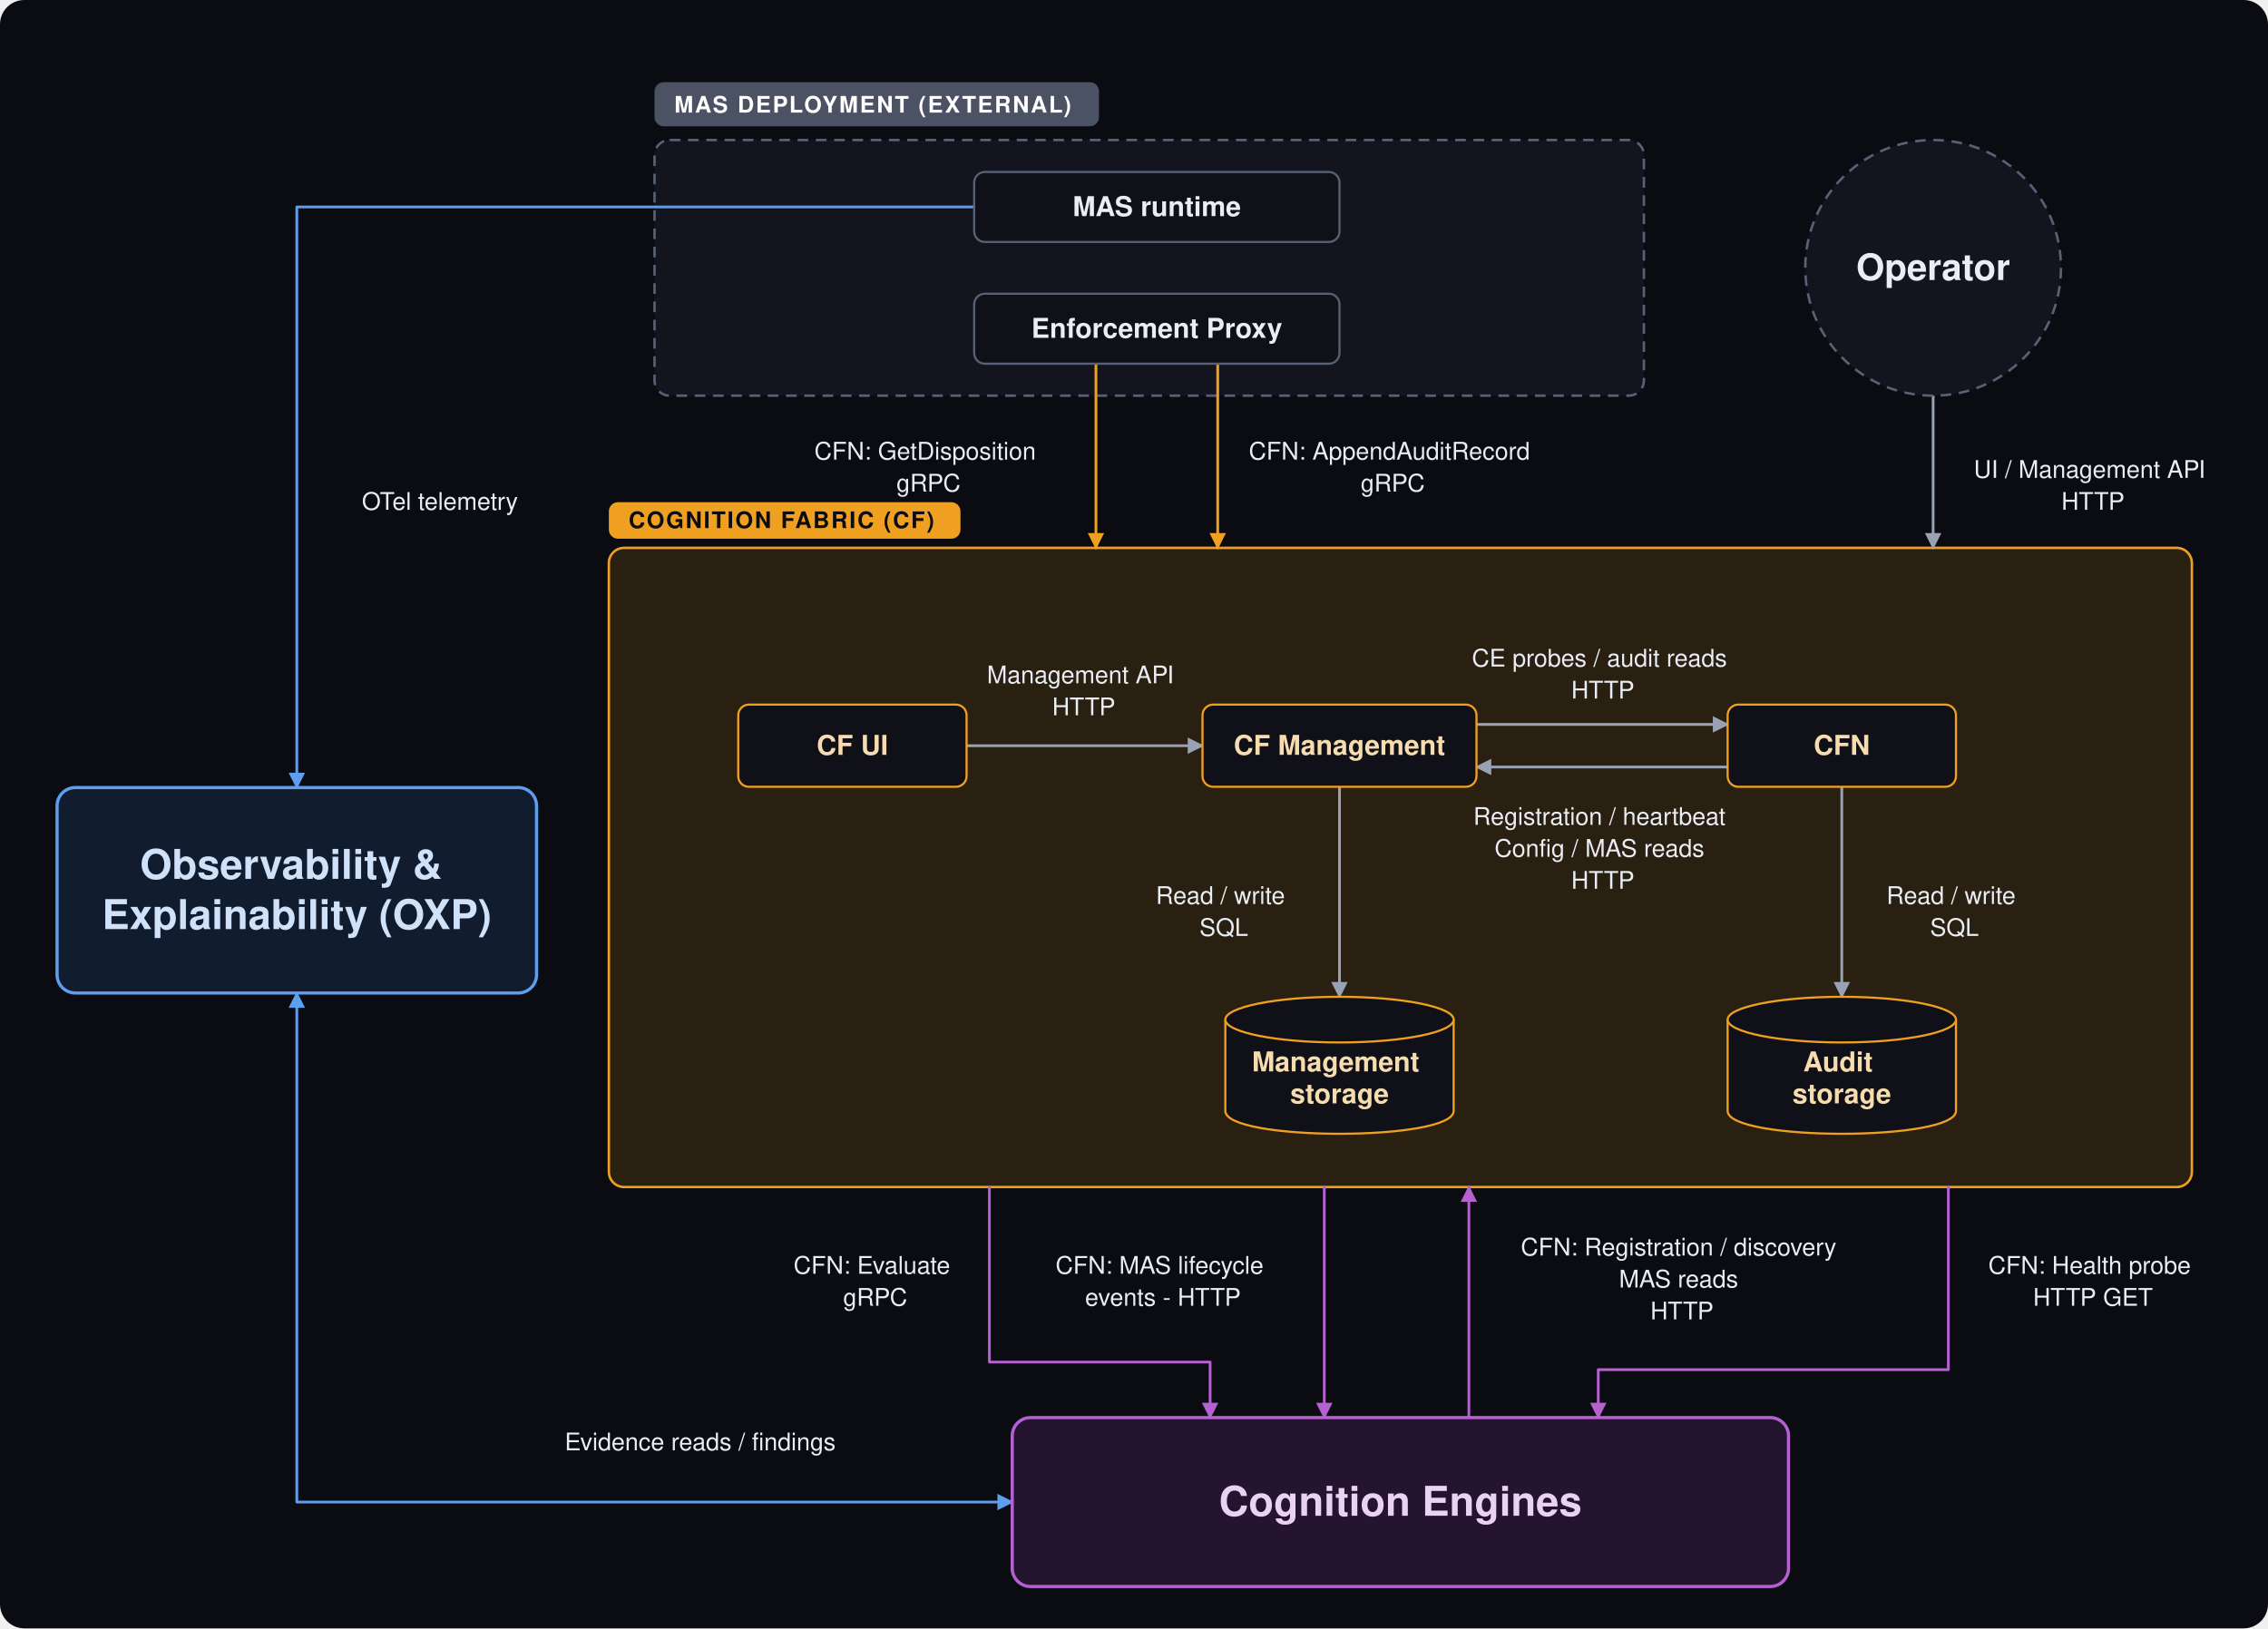
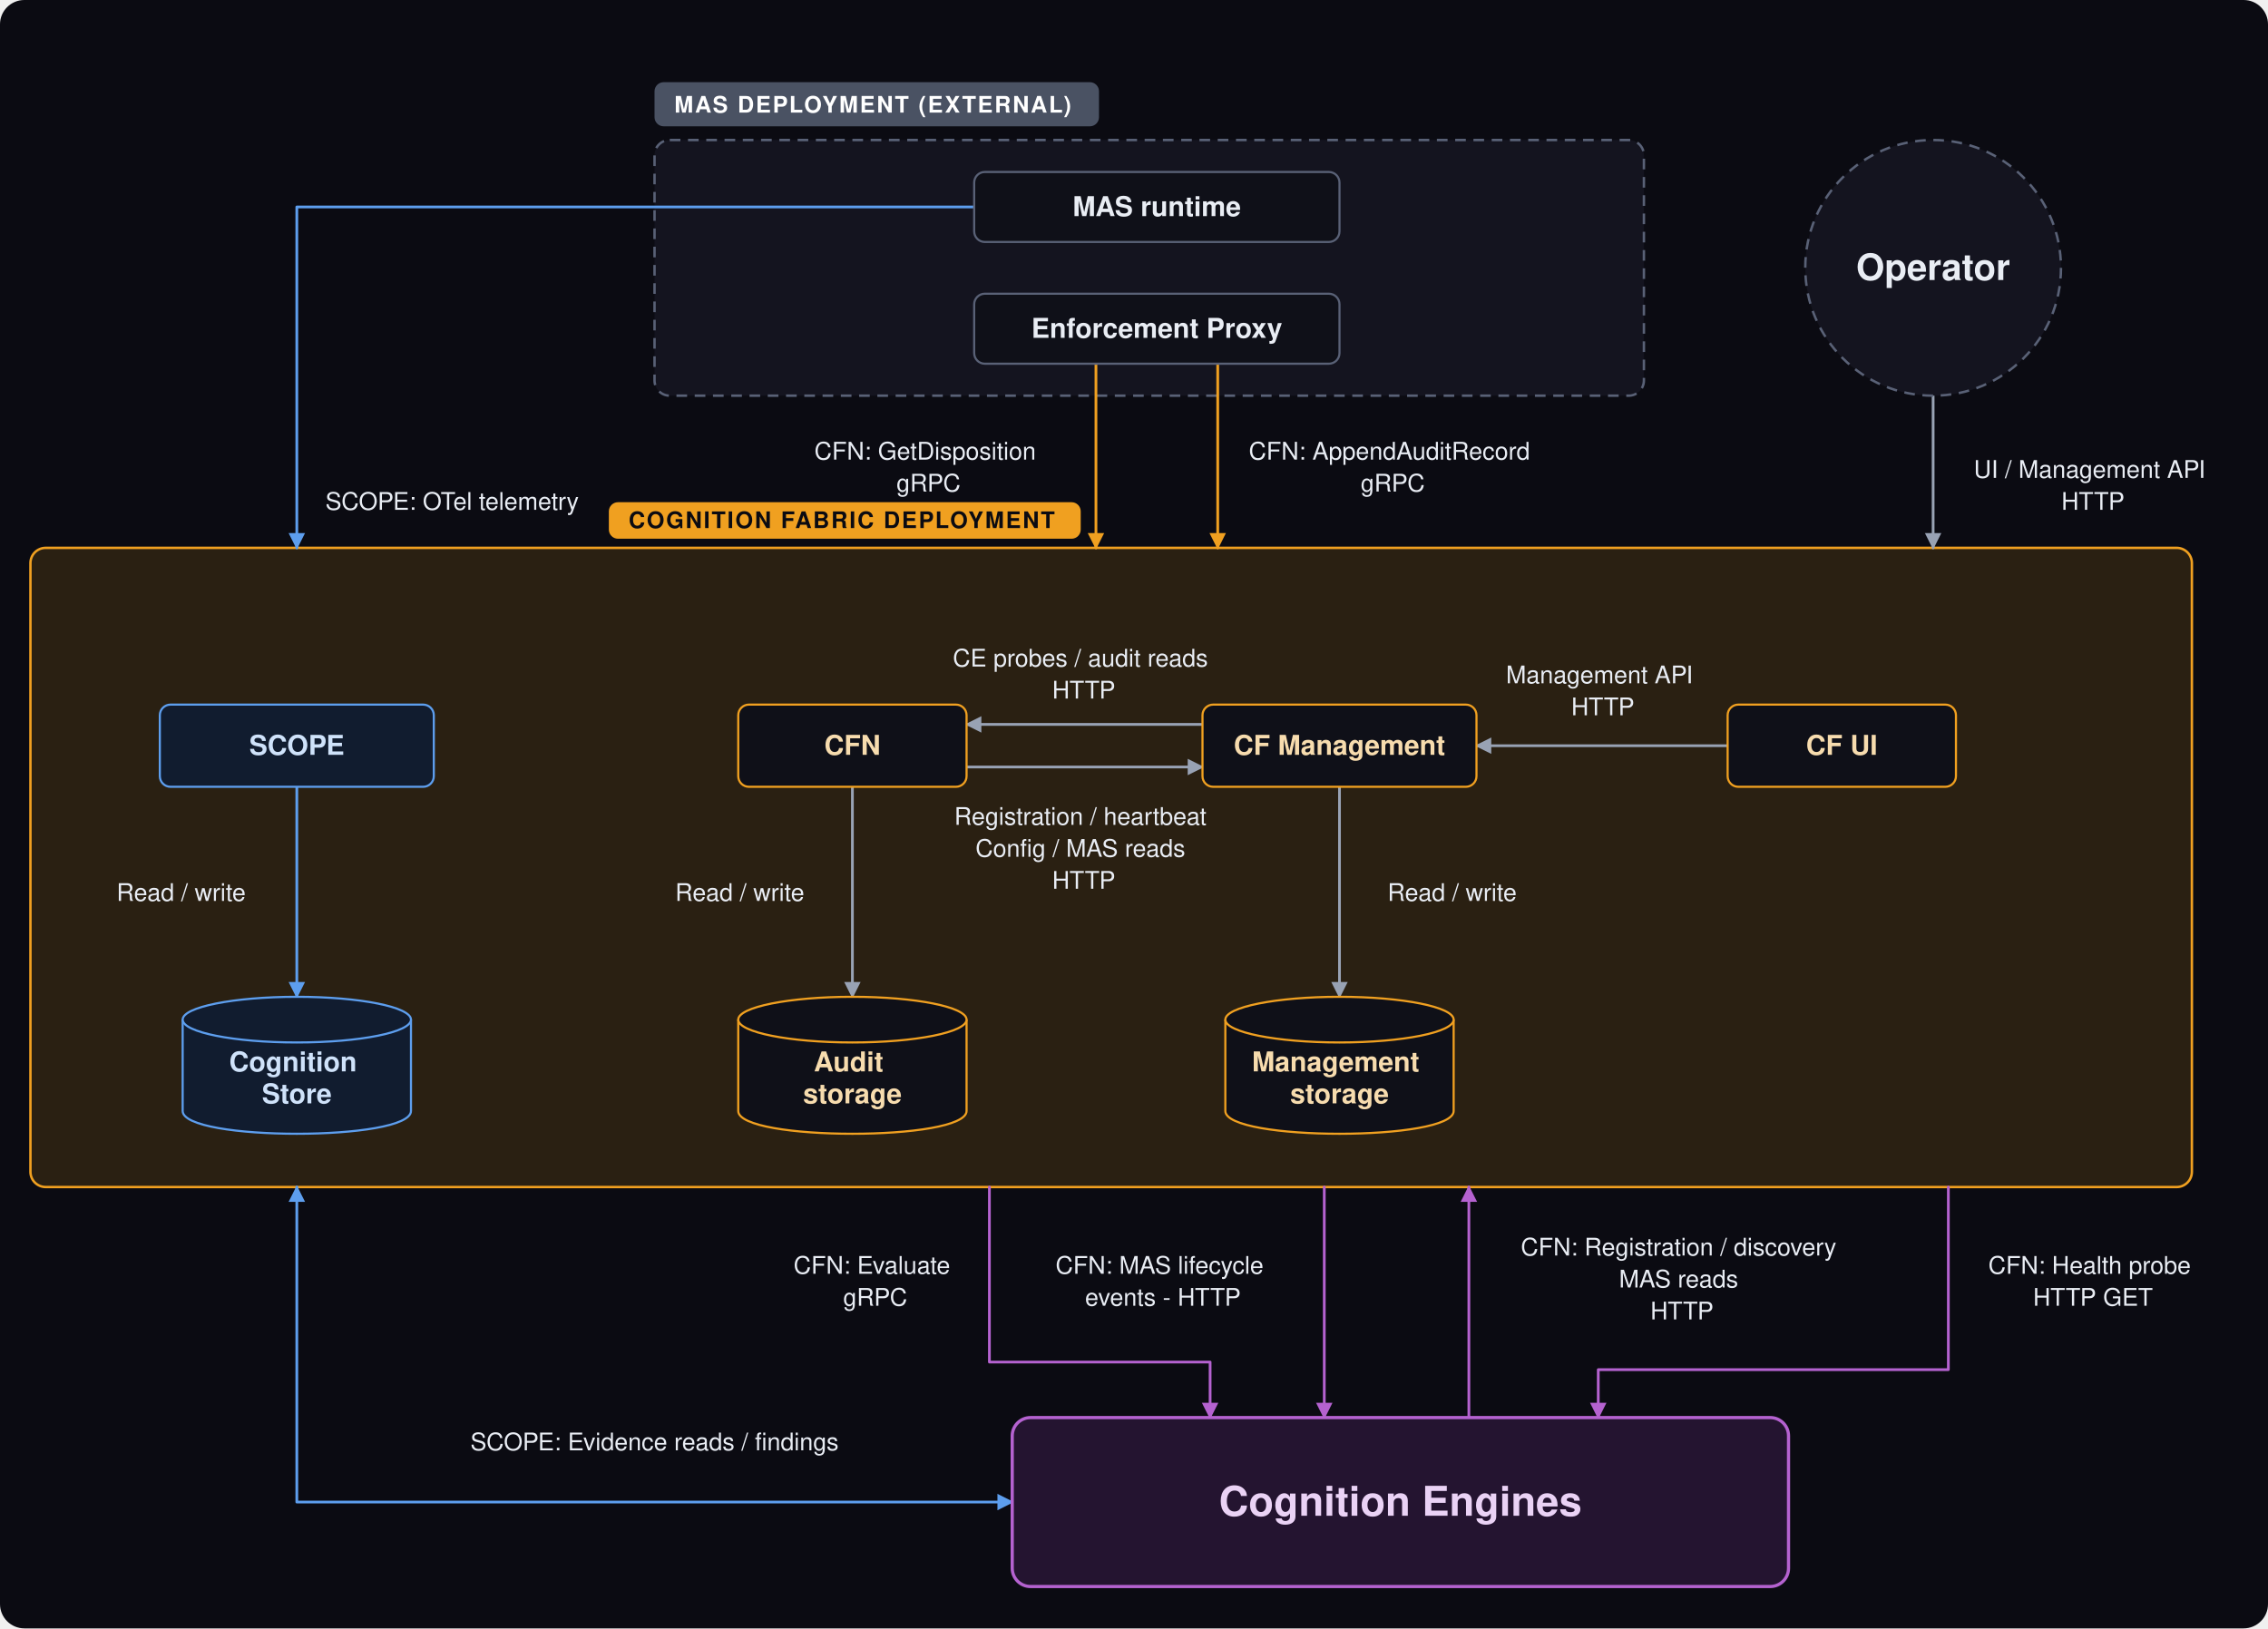
<svg xmlns="http://www.w3.org/2000/svg" class="cf-architecture" viewBox="-50 -50 1490 1070" role="img" aria-labelledby="cf-title cf-desc">
  <style>
.cf-architecture { font-family: "Helvetica Neue", Helvetica, Arial, sans-serif; }
.cf-architecture .canvas { fill: #0b0b12; }
.cf-architecture .boundary { stroke-width: 1.6; }
.cf-architecture .external-boundary { fill: #14141f; stroke: #596176; stroke-dasharray: 7 5; }
.cf-architecture #cf-boundary { fill: #2a2012; stroke: #f0a020; }
.cf-architecture .mas-tab { fill: #4a5263; }
.cf-architecture .cf-tab { fill: #f0a020; }
.cf-architecture .component, .cf-architecture .database {
  fill: #0f1018;
  stroke: #98a2b4;
  stroke-width: 1.4;
}
.cf-architecture .mas-card { stroke: #596176; }
.cf-architecture .cf-card, .cf-architecture .database { stroke: #f0a020; }
- .cf-architecture .oxp-card { fill: #111c2f; stroke: #5d9eee; }
+ .cf-architecture .scope-card, .cf-architecture .scope-database { fill: #111c2f; stroke: #5d9eee; }
.cf-architecture .ce-card { fill: #241430; stroke: #b562d0; }
.cf-architecture .edge {
  fill: none;
  stroke: currentColor;
  stroke-width: 1.8;
  stroke-linecap: round;
  stroke-linejoin: round;
}
.cf-architecture .internal-flow { color: #98a2b4; }
.cf-architecture .cf-flow { color: #f0a020; }
.cf-architecture .ce-flow { color: #b562d0; }
- .cf-architecture .oxp-flow { color: #5d9eee; }
+ .cf-architecture .scope-flow { color: #5d9eee; }
.cf-architecture text { fill: #e9edf4; font-size: 18px; font-weight: 600; text-anchor: middle; }
.cf-architecture .heading { font-size: 15px; font-weight: 700; letter-spacing: 1.1px; text-anchor: start; }
.cf-architecture .mas-heading { fill: #fff; }
.cf-architecture .cf-heading { fill: #0b0b12; }
.cf-architecture .cf-text { fill: #f7dcae; }
- .cf-architecture .oxp-text { fill: #cfe2fa; }
+ .cf-architecture .scope-text { fill: #cfe2fa; }
.cf-architecture .ce-text { fill: #ead2f5; }
.cf-architecture .api-label { font-size: 16px; }
.cf-architecture .actor-label { font-size: 24px; }
.cf-architecture .api-label { font-weight: 400; }
</style>
  <defs>
    <marker id="cf-arrow" viewBox="0 0 10 10" refX="9" refY="5" markerWidth="6" markerHeight="6" orient="auto-start-reverse">
      <path d="M 0 0 L 10 5 L 0 10 z" fill="#98a2b4" />
    </marker>
    <marker id="cf-arrow-amber" viewBox="0 0 10 10" refX="9" refY="5" markerWidth="6" markerHeight="6" orient="auto-start-reverse">
      <path d="M 0 0 L 10 5 L 0 10 z" fill="#f0a020" />
    </marker>
    <marker id="cf-arrow-purple" viewBox="0 0 10 10" refX="9" refY="5" markerWidth="6" markerHeight="6" orient="auto-start-reverse">
      <path d="M 0 0 L 10 5 L 0 10 z" fill="#b562d0" />
    </marker>
    <marker id="cf-arrow-blue" viewBox="0 0 10 10" refX="9" refY="5" markerWidth="6" markerHeight="6" orient="auto-start-reverse">
      <path d="M 0 0 L 10 5 L 0 10 z" fill="#5d9eee" />
    </marker>
  </defs>
  <rect class="canvas" x="-50" y="-50" width="1490" height="1070" rx="16" />
  <rect class="mas-tab" x="380" y="4" width="292" height="29" rx="6" />
  <rect id="mas-boundary" class="boundary external-boundary" x="380" y="42" width="650" height="168" rx="10" />
  <text x="393" y="24" class="heading mas-heading">MAS DEPLOYMENT (EXTERNAL)</text>
-   <rect class="cf-tab" x="350" y="280" width="231" height="24" rx="6" />
-   <rect id="cf-boundary" class="boundary" x="350" y="310" width="1040" height="420" rx="10" />
-   <text x="363" y="297" class="heading cf-heading">COGNITION FABRIC (CF)</text>
-   <path class="edge oxp-flow" d="M 590 86 H 145 V 467.5" marker-end="url(#cf-arrow-blue)" id="telemetry" />
-   <text x="239" y="285" class="api-label">
-     <tspan x="239" dy="0">OTel telemetry</tspan>
+   <rect class="cf-tab" x="350" y="280" width="310" height="24" rx="6" />
+   <rect id="cf-boundary" class="boundary" x="-30" y="310" width="1420" height="420" rx="10" />
+   <text x="363" y="297" class="heading cf-heading">COGNITION FABRIC DEPLOYMENT</text>
+   <path class="edge scope-flow" d="M 590 86 H 145 V 310" marker-end="url(#cf-arrow-blue)" id="telemetry" />
+   <text x="247" y="285" class="api-label">
+     <tspan x="247" dy="0">SCOPE: OTel telemetry</tspan>
  </text>
  <path class="edge cf-flow" d="M 670 189 V 310" marker-end="url(#cf-arrow-amber)" id="disposition" />
  <text x="560" y="252" class="api-label">
    <tspan x="560" dy="0">CFN: GetDisposition</tspan>
    <tspan x="560" dy="21">gRPC</tspan>
  </text>
  <path class="edge cf-flow" d="M 750 189 V 310" marker-end="url(#cf-arrow-amber)" id="audit-ingestion" />
  <text x="865" y="252" class="api-label">
    <tspan x="865" dy="0">CFN: AppendAuditRecord</tspan>
    <tspan x="865" dy="21">gRPC</tspan>
  </text>
  <path class="edge internal-flow" d="M 1220 210 V 310" marker-end="url(#cf-arrow)" id="operator-management" />
  <text x="1325" y="264" class="api-label">
    <tspan x="1325" dy="0">UI / Management API</tspan>
    <tspan x="1325" dy="21">HTTP</tspan>
  </text>
  <path class="edge ce-flow" d="M 600 730 V 845 H 745 V 881.5" marker-end="url(#cf-arrow-purple)" id="ce-evaluate" />
  <text x="525" y="787" class="api-label">
    <tspan x="525" dy="0">CFN: Evaluate</tspan>
    <tspan x="525" dy="21">gRPC</tspan>
  </text>
  <path class="edge ce-flow" d="M 820 730 V 881.5" marker-end="url(#cf-arrow-purple)" id="ce-events" />
  <text x="714" y="787" class="api-label">
    <tspan x="714" dy="0">CFN: MAS lifecycle</tspan>
    <tspan x="714" dy="21">events - HTTP</tspan>
  </text>
  <path class="edge ce-flow" d="M 915 881.5 V 730" marker-end="url(#cf-arrow-purple)" id="ce-registration" />
  <text x="1055" y="775" class="api-label">
    <tspan x="1055" dy="0">CFN: Registration / discovery</tspan>
    <tspan x="1055" dy="21">MAS reads</tspan>
    <tspan x="1055" dy="21">HTTP</tspan>
  </text>
  <path class="edge ce-flow" d="M 1230 730 V 850 H 1000 V 881.5" marker-end="url(#cf-arrow-purple)" id="ce-health" />
  <text x="1325" y="787" class="api-label">
    <tspan x="1325" dy="0">CFN: Health probe</tspan>
    <tspan x="1325" dy="21">HTTP GET</tspan>
  </text>
-   <path class="edge oxp-flow" d="M 145 602.5 V 937 H 615" marker-start="url(#cf-arrow-blue)" marker-end="url(#cf-arrow-blue)" id="oxp-evidence" />
-   <text x="410" y="903" class="api-label">
-     <tspan x="410" dy="0">Evidence reads / findings</tspan>
+   <path class="edge scope-flow" d="M 145 730 V 937 H 615" marker-start="url(#cf-arrow-blue)" marker-end="url(#cf-arrow-blue)" id="scope-evidence" />
+   <text x="380" y="903" class="api-label">
+     <tspan x="380" dy="0">SCOPE: Evidence reads / findings</tspan>
  </text>
-   <path class="edge internal-flow" d="M 585 440 H 740" marker-end="url(#cf-arrow)" id="ui-management" />
-   <text x="662" y="399" class="api-label">
-     <tspan x="662" dy="0">Management API</tspan>
+   <path class="edge internal-flow" d="M 1085 440 H 920" marker-end="url(#cf-arrow)" id="ui-management" />
+   <text x="1003" y="399" class="api-label">
+     <tspan x="1003" dy="0">Management API</tspan>
+     <tspan x="1003" dy="21">HTTP</tspan>
+   </text>
+   <path class="edge internal-flow" d="M 740 426 H 585" marker-end="url(#cf-arrow)" id="management-cfn" />
+   <text x="662" y="388" class="api-label">
+     <tspan x="662" dy="0">CE probes / audit reads</tspan>
    <tspan x="662" dy="21">HTTP</tspan>
  </text>
-   <path class="edge internal-flow" d="M 920 426 H 1085" marker-end="url(#cf-arrow)" id="management-cfn" />
-   <text x="1003" y="388" class="api-label">
-     <tspan x="1003" dy="0">CE probes / audit reads</tspan>
-     <tspan x="1003" dy="21">HTTP</tspan>
+   <path class="edge internal-flow" d="M 585 454 H 740" marker-end="url(#cf-arrow)" id="cfn-management" />
+   <text x="662" y="492" class="api-label">
+     <tspan x="662" dy="0">Registration / heartbeat</tspan>
+     <tspan x="662" dy="21">Config / MAS reads</tspan>
+     <tspan x="662" dy="21">HTTP</tspan>
  </text>
-   <path class="edge internal-flow" d="M 1085 454 H 920" marker-end="url(#cf-arrow)" id="cfn-management" />
-   <text x="1003" y="492" class="api-label">
-     <tspan x="1003" dy="0">Registration / heartbeat</tspan>
-     <tspan x="1003" dy="21">Config / MAS reads</tspan>
-     <tspan x="1003" dy="21">HTTP</tspan>
-   </text>
-   <path class="edge internal-flow" d="M 830 467 V 605" marker-end="url(#cf-arrow)" id="management-sql" />
-   <text x="754" y="544" class="api-label">
-     <tspan x="754" dy="0">Read / write</tspan>
-     <tspan x="754" dy="21">SQL</tspan>
-   </text>
-   <path class="edge internal-flow" d="M 1160 467 V 605" marker-end="url(#cf-arrow)" id="audit-sql" />
-   <text x="1234" y="544" class="api-label">
-     <tspan x="1234" dy="0">Read / write</tspan>
-     <tspan x="1234" dy="21">SQL</tspan>
-   </text>
+   <path class="edge scope-flow" d="M 145 467 V 605" marker-end="url(#cf-arrow-blue)" id="scope-store-access" />
+   <text x="69" y="542" class="api-label">Read / write</text>
+   <path class="edge internal-flow" d="M 830 467 V 605" marker-end="url(#cf-arrow)" id="management-storage-access" />
+   <text x="904" y="542" class="api-label">Read / write</text>
+   <path class="edge internal-flow" d="M 510 467 V 605" marker-end="url(#cf-arrow)" id="audit-storage-access" />
+   <text x="436" y="542" class="api-label">Read / write</text>
  <g id="mas-runtime" data-center-x="710.0" data-center-y="86.0">
    <rect class="component mas-card" x="590" y="63" width="240" height="46" rx="7" />
    <text x="710.0" y="92.0">
      <tspan x="710.0" dy="0">MAS runtime</tspan>
    </text>
  </g>
  <g id="enforcement-proxy" data-center-x="710.0" data-center-y="166.0">
    <rect class="component mas-card" x="590" y="143" width="240" height="46" rx="7" />
    <text x="710.0" y="172.0">
      <tspan x="710.0" dy="0">Enforcement Proxy</tspan>
    </text>
  </g>
  <g id="operator">
    <circle class="boundary external-boundary" cx="1220" cy="126" r="84" />
    <text x="1220" y="134" class="actor-label">Operator</text>
  </g>
-   <g id="oxp" data-center-x="145.0" data-center-y="535.0" transform="translate(145.0 535.0) scale(1.5) translate(-145.0 -535.0)">
-     <rect class="component oxp-card" x="40" y="490" width="210" height="90" rx="8" />
-     <text x="145.0" y="530" class="oxp-text">
-       <tspan x="145.0" dy="0">Observability &amp;</tspan>
-       <tspan x="145.0" dy="22">Explainability (OXP)</tspan>
-     </text>
+   <g id="scope" data-center-x="145.0" data-center-y="440.0">
+     <rect class="component scope-card" x="55" y="413" width="180" height="54" rx="7" />
+     <text x="145.0" y="446.0" class="scope-text">SCOPE</text>
  </g>
-   <g id="cf-ui" data-center-x="510.0" data-center-y="440.0">
+   <g id="cfn" data-center-x="510.0" data-center-y="440.0">
    <rect class="component cf-card" x="435" y="413" width="150" height="54" rx="7" />
    <text x="510.0" y="446.0" class="cf-text">
-       <tspan x="510.0" dy="0">CF UI</tspan>
+       <tspan x="510.0" dy="0">CFN</tspan>
    </text>
  </g>
  <g id="cf-management" data-center-x="830.0" data-center-y="440.0">
    <rect class="component cf-card" x="740" y="413" width="180" height="54" rx="7" />
    <text x="830.0" y="446.0" class="cf-text">
      <tspan x="830.0" dy="0">CF Management</tspan>
    </text>
  </g>
-   <g id="cfn" data-center-x="1160.0" data-center-y="440.0">
+   <g id="cf-ui" data-center-x="1160.0" data-center-y="440.0">
    <rect class="component cf-card" x="1085" y="413" width="150" height="54" rx="7" />
    <text x="1160.0" y="446.0" class="cf-text">
-       <tspan x="1160.0" dy="0">CFN</tspan>
+       <tspan x="1160.0" dy="0">CF UI</tspan>
+     </text>
+   </g>
+   <g id="cognition-store" data-center-x="145" data-center-y="650">
+     <path class="database scope-database" d="M 70 620 V 680 C 70 700, 220 700, 220 680 V 620" />
+     <ellipse class="database scope-database" cx="145" cy="620" rx="75" ry="15" />
+     <text x="145" y="654" class="scope-text">
+       <tspan x="145" dy="0">Cognition</tspan>
+       <tspan x="145" dy="21">Store</tspan>
+     </text>
+   </g>
+   <g id="audit-storage" data-center-x="510" data-center-y="650">
+     <path class="database" d="M 435 620 V 680 C 435 700, 585 700, 585 680 V 620" />
+     <ellipse class="database" cx="510" cy="620" rx="75" ry="15" />
+     <text x="510" y="654" class="cf-text">
+       <tspan x="510" dy="0">Audit</tspan>
+       <tspan x="510" dy="21">storage</tspan>
    </text>
  </g>
  <g id="management-storage" data-center-x="830" data-center-y="650">
    <path class="database" d="M 755 620 V 680 C 755 700, 905 700, 905 680 V 620" />
    <ellipse class="database" cx="830" cy="620" rx="75" ry="15" />
    <text x="830" y="654" class="cf-text">
      <tspan x="830" dy="0">Management</tspan>
      <tspan x="830" dy="21">storage</tspan>
    </text>
  </g>
-   <g id="audit-storage" data-center-x="1160" data-center-y="650">
-     <path class="database" d="M 1085 620 V 680 C 1085 700, 1235 700, 1235 680 V 620" />
-     <ellipse class="database" cx="1160" cy="620" rx="75" ry="15" />
-     <text x="1160" y="654" class="cf-text">
-       <tspan x="1160" dy="0">Audit</tspan>
-       <tspan x="1160" dy="21">storage</tspan>
-     </text>
-   </g>
  <g id="cognition-engines" data-center-x="870.0" data-center-y="937.0" transform="translate(870.0 937.0) scale(1.5) translate(-870.0 -937.0)">
    <rect class="component ce-card" x="700" y="900" width="340" height="74" rx="8" />
    <text x="870.0" y="943" class="ce-text">Cognition Engines</text>
  </g>
</svg>
